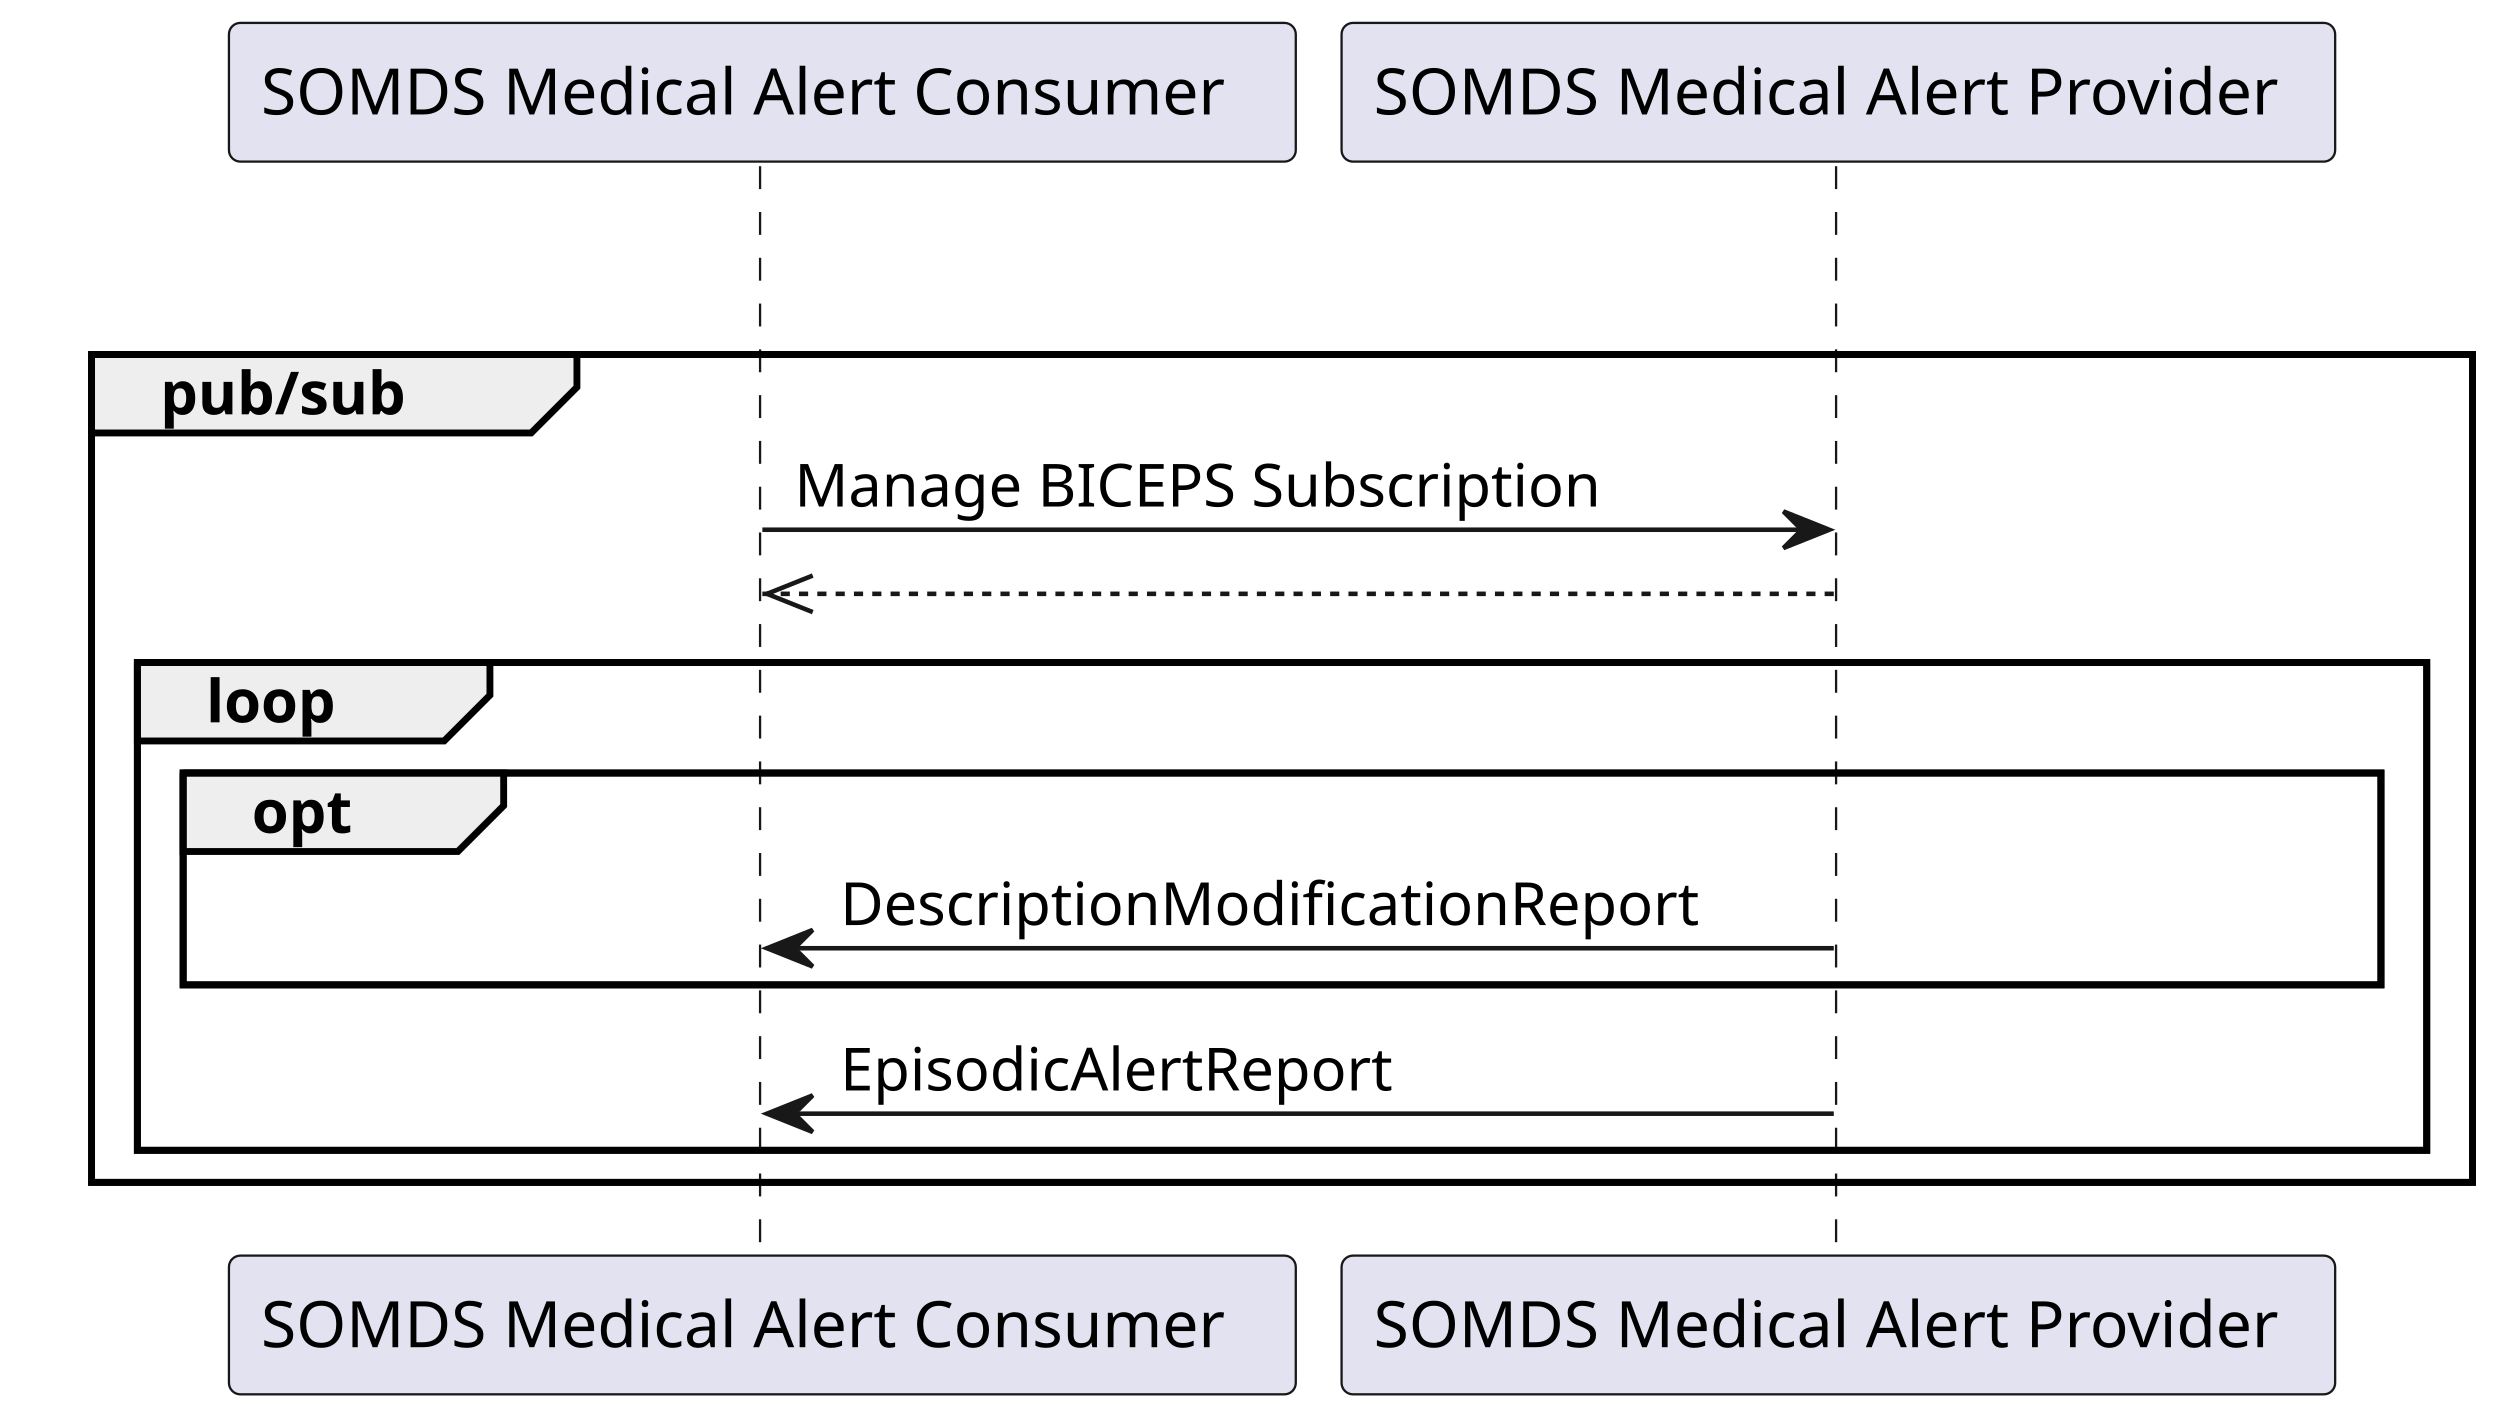
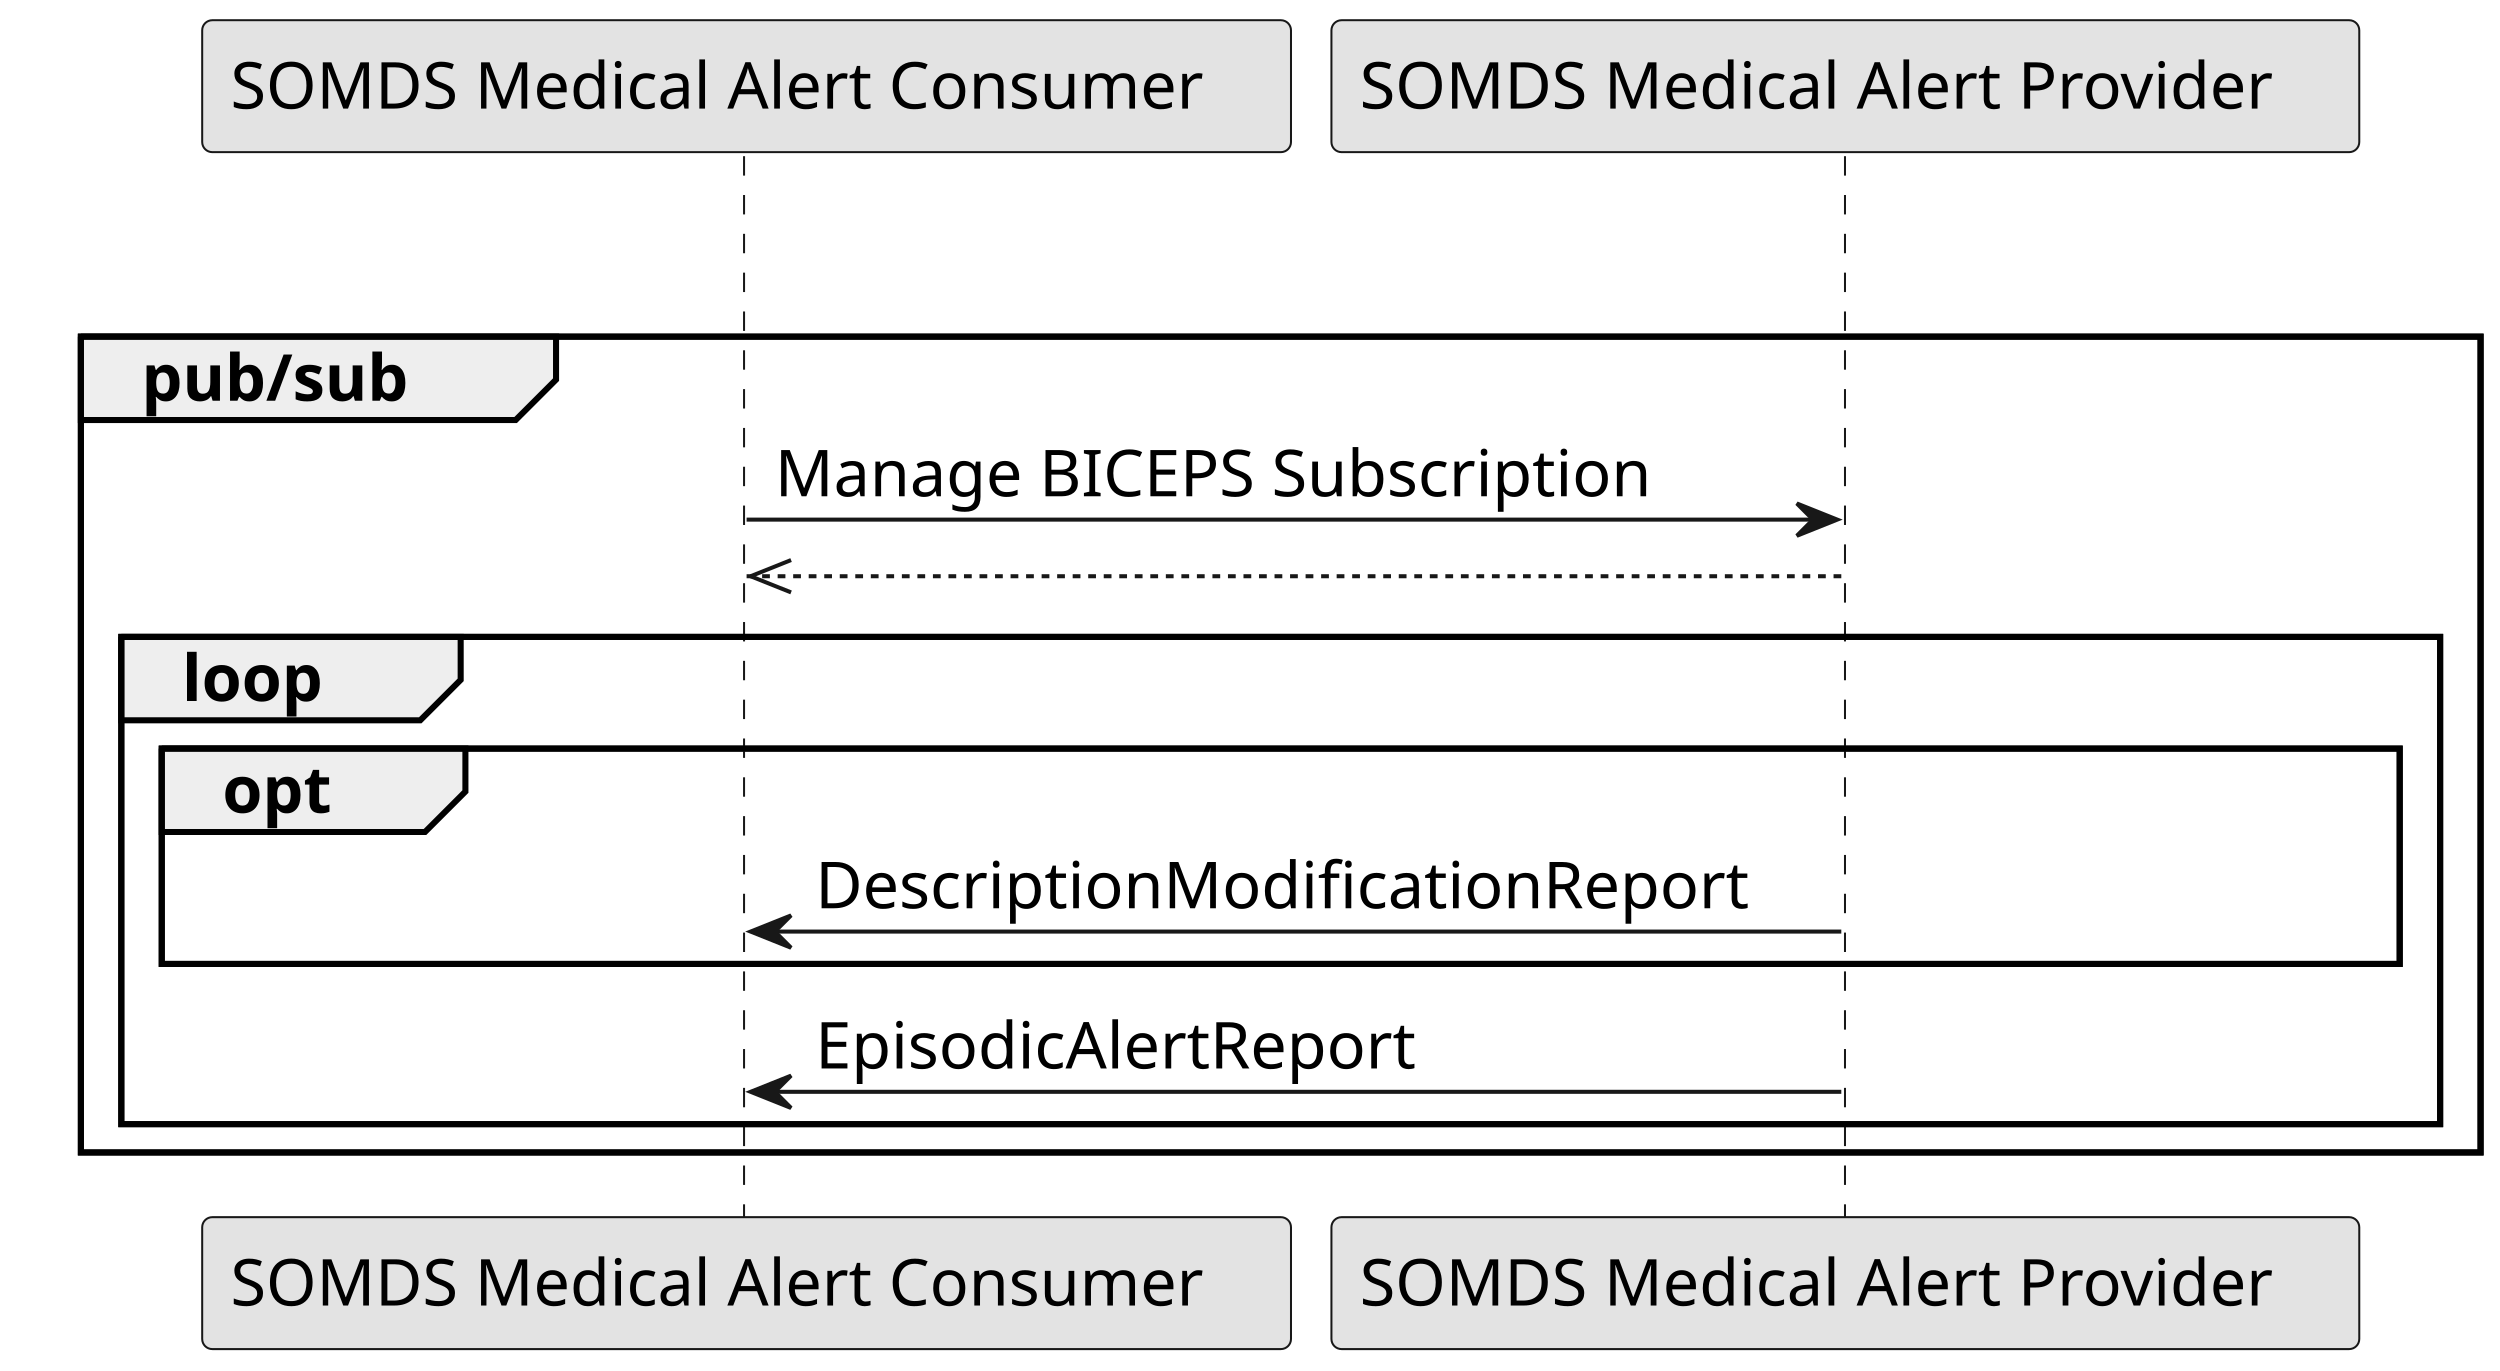
- <svg xmlns="http://www.w3.org/2000/svg" contentStyleType="text/css" height="310px" preserveAspectRatio="none" style="width:546px;height:310px;background:#FFFFFF;" version="1.1" viewBox="0 0 546 310" width="546px" zoomAndPan="magnify">
+ <svg xmlns="http://www.w3.org/2000/svg" contentStyleType="text/css" height="353.125px" preserveAspectRatio="none" style="width:644px;height:353px;background:#FFFFFF;" version="1.1" viewBox="0 0 644 353" width="644.792px" zoomAndPan="magnify">
  <defs />
  <g>
-     <rect fill="none" height="180.797" style="stroke:#000000;stroke-width:1.5;" width="520" x="20" y="77.43" />
-     <rect fill="none" height="106.531" style="stroke:#000000;stroke-width:1.5;" width="500" x="30" y="144.695" />
-     <rect fill="none" height="46.266" style="stroke:#000000;stroke-width:1.5;" width="480" x="40" y="168.828" />
-     <line style="stroke:#181818;stroke-width:0.5;stroke-dasharray:5.0,5.0;" x1="166" x2="166" y1="36.297" y2="275.227" />
-     <line style="stroke:#181818;stroke-width:0.5;stroke-dasharray:5.0,5.0;" x1="401" x2="401" y1="36.297" y2="275.227" />
-     <rect fill="#E2E2F0" height="30.297" rx="2.5" ry="2.5" style="stroke:#181818;stroke-width:0.5;" width="233" x="50" y="5" />
-     <text fill="#000000" font-family="sans-serif" font-size="14" lengthAdjust="spacing" textLength="219" x="57" y="24.995">SOMDS Medical Alert Consumer</text>
-     <rect fill="#E2E2F0" height="30.297" rx="2.5" ry="2.5" style="stroke:#181818;stroke-width:0.5;" width="233" x="50" y="274.227" />
-     <text fill="#000000" font-family="sans-serif" font-size="14" lengthAdjust="spacing" textLength="219" x="57" y="294.222">SOMDS Medical Alert Consumer</text>
-     <rect fill="#E2E2F0" height="30.297" rx="2.5" ry="2.5" style="stroke:#181818;stroke-width:0.5;" width="217" x="293" y="5" />
-     <text fill="#000000" font-family="sans-serif" font-size="14" lengthAdjust="spacing" textLength="203" x="300" y="24.995">SOMDS Medical Alert Provider</text>
-     <rect fill="#E2E2F0" height="30.297" rx="2.5" ry="2.5" style="stroke:#181818;stroke-width:0.5;" width="217" x="293" y="274.227" />
-     <text fill="#000000" font-family="sans-serif" font-size="14" lengthAdjust="spacing" textLength="203" x="300" y="294.222">SOMDS Medical Alert Provider</text>
-     <path d="M20,77.43 L126,77.43 L126,84.562 L116,94.562 L20,94.562 L20,77.43 " fill="#EEEEEE" style="stroke:#000000;stroke-width:1.5;" />
-     <rect fill="none" height="180.797" style="stroke:#000000;stroke-width:1.5;" width="520" x="20" y="77.43" />
-     <text fill="#000000" font-family="sans-serif" font-size="13" font-weight="bold" lengthAdjust="spacing" textLength="61" x="35" y="90.497">pub/sub</text>
-     <polygon fill="#181818" points="389.5,111.695,399.5,115.695,389.5,119.695,393.5,115.695" style="stroke:#181818;stroke-width:1.0;" />
-     <line style="stroke:#181818;stroke-width:1.0;" x1="166.5" x2="395.5" y1="115.695" y2="115.695" />
-     <text fill="#000000" font-family="sans-serif" font-size="13" lengthAdjust="spacing" textLength="184" x="173.5" y="110.629">Manage BICEPS Subscription</text>
-     <line style="stroke:#181818;stroke-width:1.0;" x1="167.5" x2="177.5" y1="129.695" y2="125.695" />
-     <line style="stroke:#181818;stroke-width:1.0;" x1="167.5" x2="177.5" y1="129.695" y2="133.695" />
-     <line style="stroke:#181818;stroke-width:1.0;stroke-dasharray:2.0,2.0;" x1="166.5" x2="400.5" y1="129.695" y2="129.695" />
-     <path d="M30,144.695 L107,144.695 L107,151.828 L97,161.828 L30,161.828 L30,144.695 " fill="#EEEEEE" style="stroke:#000000;stroke-width:1.5;" />
-     <rect fill="none" height="106.531" style="stroke:#000000;stroke-width:1.5;" width="500" x="30" y="144.695" />
-     <text fill="#000000" font-family="sans-serif" font-size="13" font-weight="bold" lengthAdjust="spacing" textLength="32" x="45" y="157.762">loop</text>
-     <path d="M40,168.828 L110,168.828 L110,175.961 L100,185.961 L40,185.961 L40,168.828 " fill="#EEEEEE" style="stroke:#000000;stroke-width:1.5;" />
-     <rect fill="none" height="46.266" style="stroke:#000000;stroke-width:1.5;" width="480" x="40" y="168.828" />
-     <text fill="#000000" font-family="sans-serif" font-size="13" font-weight="bold" lengthAdjust="spacing" textLength="25" x="55" y="181.895">opt</text>
-     <polygon fill="#181818" points="177.5,203.094,167.5,207.094,177.5,211.094,173.5,207.094" style="stroke:#181818;stroke-width:1.0;" />
-     <line style="stroke:#181818;stroke-width:1.0;" x1="171.5" x2="400.5" y1="207.094" y2="207.094" />
-     <text fill="#000000" font-family="sans-serif" font-size="13" lengthAdjust="spacing" textLength="190" x="183.5" y="202.028">DescriptionModificationReport</text>
-     <polygon fill="#181818" points="177.5,239.227,167.5,243.227,177.5,247.227,173.5,243.227" style="stroke:#181818;stroke-width:1.0;" />
-     <line style="stroke:#181818;stroke-width:1.0;" x1="171.5" x2="400.5" y1="243.227" y2="243.227" />
-     <text fill="#000000" font-family="sans-serif" font-size="13" lengthAdjust="spacing" textLength="124" x="183.5" y="238.161">EpisodicAlertReport</text>
+     <rect fill="none" height="210.156" style="stroke:#000000;stroke-width:1.562;" width="618.164" x="20.833" y="86.719" />
+     <rect fill="none" height="125.521" style="stroke:#000000;stroke-width:1.562;" width="597.331" x="31.25" y="164.062" />
+     <rect fill="none" height="55.469" style="stroke:#000000;stroke-width:1.562;" width="576.497" x="41.667" y="192.839" />
+     <line style="stroke:#181818;stroke-width:0.521;stroke-dasharray:5.0,5.0;" x1="191.667" x2="191.667" y1="40.234" y2="314.583" />
+     <line style="stroke:#181818;stroke-width:0.521;stroke-dasharray:5.0,5.0;" x1="475.269" x2="475.269" y1="40.234" y2="314.583" />
+     <rect fill="#E3E3E3" height="33.984" rx="2.604" ry="2.604" style="stroke:#181818;stroke-width:0.521;" width="280.477" x="52.083" y="5.208" />
+     <text fill="#000000" font-family="sans-serif" font-size="16.667" lengthAdjust="spacing" textLength="265.894" x="59.375" y="27.97">SOMDS Medical Alert Consumer</text>
+     <rect fill="#E3E3E3" height="33.984" rx="2.604" ry="2.604" style="stroke:#181818;stroke-width:0.521;" width="280.477" x="52.083" y="313.542" />
+     <text fill="#000000" font-family="sans-serif" font-size="16.667" lengthAdjust="spacing" textLength="265.894" x="59.375" y="336.304">SOMDS Medical Alert Consumer</text>
+     <rect fill="#E3E3E3" height="33.984" rx="2.604" ry="2.604" style="stroke:#181818;stroke-width:0.521;" width="264.771" x="342.977" y="5.208" />
+     <text fill="#000000" font-family="sans-serif" font-size="16.667" lengthAdjust="spacing" textLength="250.187" x="350.269" y="27.97">SOMDS Medical Alert Provider</text>
+     <rect fill="#E3E3E3" height="33.984" rx="2.604" ry="2.604" style="stroke:#181818;stroke-width:0.521;" width="264.771" x="342.977" y="313.542" />
+     <text fill="#000000" font-family="sans-serif" font-size="16.667" lengthAdjust="spacing" textLength="250.187" x="350.269" y="336.304">SOMDS Medical Alert Provider</text>
+     <path d="M20.833,86.719 L143.237,86.719 L143.237,97.787 L132.821,108.203 L20.833,108.203 L20.833,86.719 " fill="#EEEEEE" style="stroke:#000000;stroke-width:1.562;" />
+     <rect fill="none" height="210.156" style="stroke:#000000;stroke-width:1.562;" width="618.164" x="20.833" y="86.719" />
+     <text fill="#000000" font-family="sans-serif" font-size="16.667" font-weight="bold" lengthAdjust="spacing" textLength="75.529" x="36.458" y="103.231">pub/sub</text>
+     <polygon fill="#181818" points="462.862,129.688,473.279,133.854,462.862,138.021,467.029,133.854" style="stroke:#181818;stroke-width:1.042;" />
+     <line style="stroke:#181818;stroke-width:1.042;" x1="192.322" x2="469.112" y1="133.854" y2="133.854" />
+     <text fill="#000000" font-family="sans-serif" font-size="16.667" lengthAdjust="spacing" textLength="239.502" x="199.613" y="127.84">Manage BICEPS Subscription</text>
+     <line style="stroke:#181818;stroke-width:1.042;" x1="193.363" x2="203.78" y1="148.438" y2="144.271" />
+     <line style="stroke:#181818;stroke-width:1.042;" x1="193.363" x2="203.78" y1="148.438" y2="152.604" />
+     <line style="stroke:#181818;stroke-width:1.042;stroke-dasharray:2.0,2.0;" x1="192.322" x2="474.32" y1="148.438" y2="148.438" />
+     <path d="M31.25,164.062 L118.669,164.062 L118.669,175.13 L108.252,185.547 L31.25,185.547 L31.25,164.062 " fill="#EEEEEE" style="stroke:#000000;stroke-width:1.562;" />
+     <rect fill="none" height="125.521" style="stroke:#000000;stroke-width:1.562;" width="597.331" x="31.25" y="164.062" />
+     <text fill="#000000" font-family="sans-serif" font-size="16.667" font-weight="bold" lengthAdjust="spacing" textLength="40.544" x="46.875" y="180.575">loop</text>
+     <path d="M41.667,192.839 L119.889,192.839 L119.889,203.906 L109.473,214.323 L41.667,214.323 L41.667,192.839 " fill="#EEEEEE" style="stroke:#000000;stroke-width:1.562;" />
+     <rect fill="none" height="55.469" style="stroke:#000000;stroke-width:1.562;" width="576.497" x="41.667" y="192.839" />
+     <text fill="#000000" font-family="sans-serif" font-size="16.667" font-weight="bold" lengthAdjust="spacing" textLength="31.348" x="57.292" y="209.351">opt</text>
+     <polygon fill="#181818" points="203.78,235.807,193.363,239.974,203.78,244.141,199.613,239.974" style="stroke:#181818;stroke-width:1.042;" />
+     <line style="stroke:#181818;stroke-width:1.042;" x1="197.53" x2="474.32" y1="239.974" y2="239.974" />
+     <text fill="#000000" font-family="sans-serif" font-size="16.667" lengthAdjust="spacing" textLength="252.506" x="210.03" y="233.96">DescriptionModificationReport</text>
+     <polygon fill="#181818" points="203.78,277.083,193.363,281.25,203.78,285.417,199.613,281.25" style="stroke:#181818;stroke-width:1.042;" />
+     <line style="stroke:#181818;stroke-width:1.042;" x1="197.53" x2="474.32" y1="281.25" y2="281.25" />
+     <text fill="#000000" font-family="sans-serif" font-size="16.667" lengthAdjust="spacing" textLength="164.665" x="210.03" y="275.236">EpisodicAlertReport</text>
  </g>
</svg>
